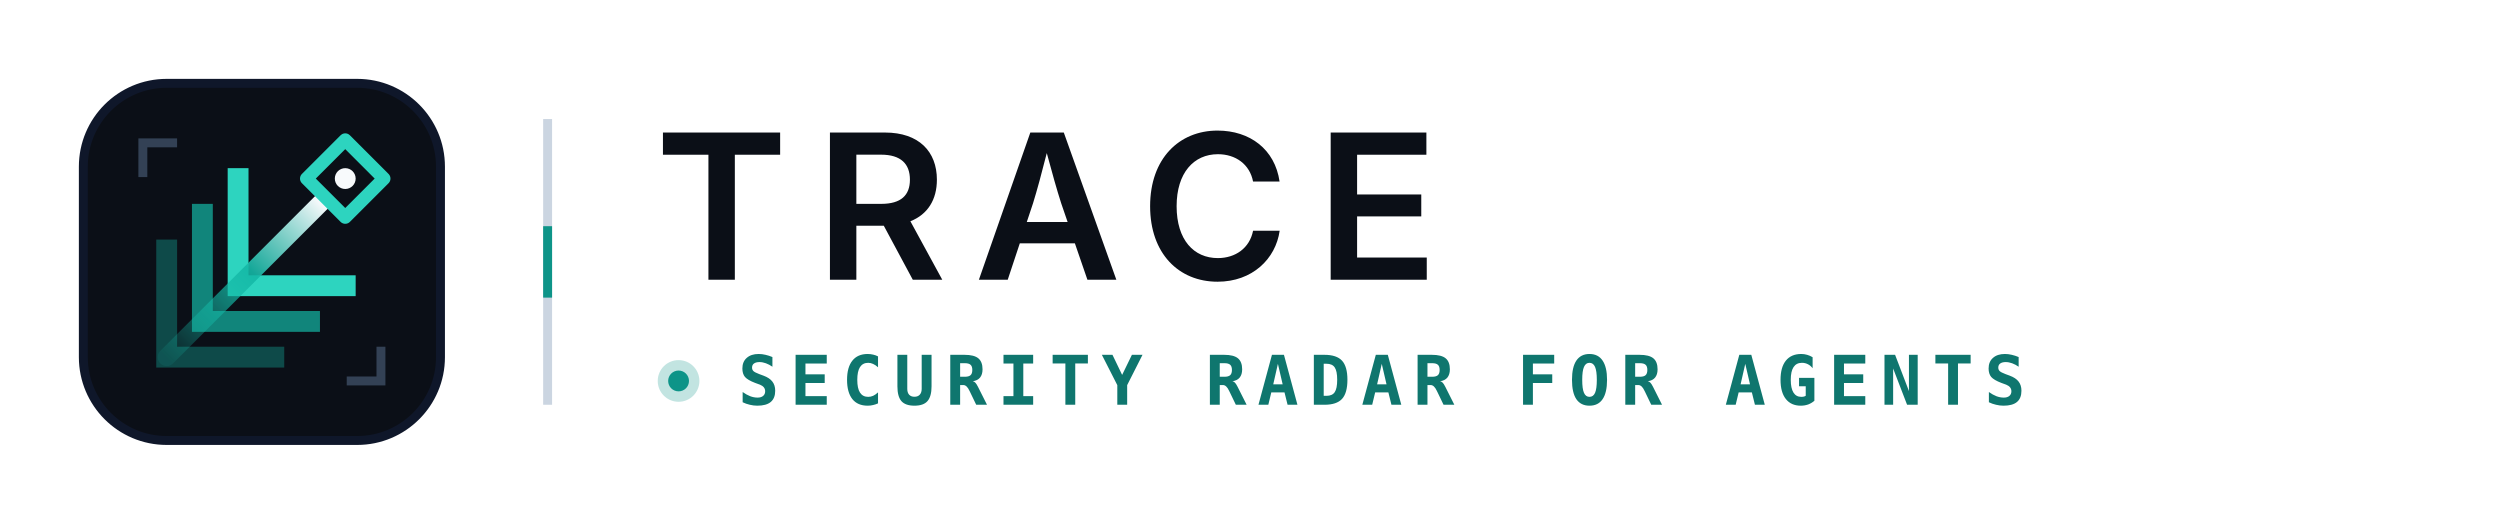
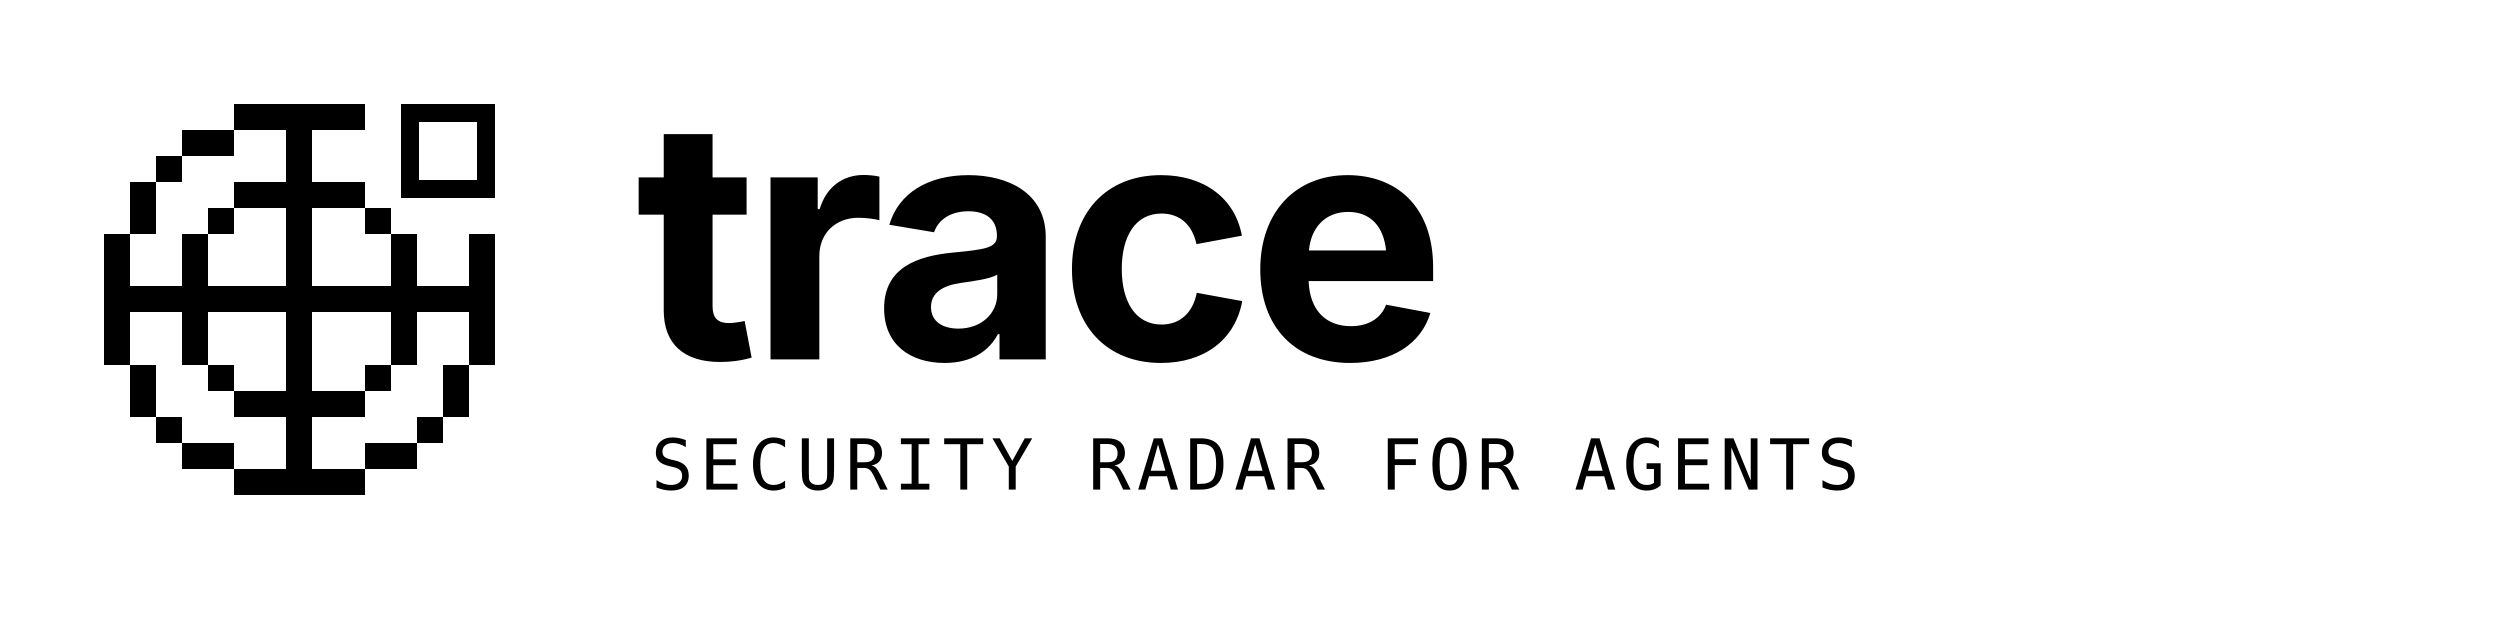
- <svg xmlns="http://www.w3.org/2000/svg" viewBox="0 0 420 88" width="420" height="88" fill="none">
-   <defs>
-     <linearGradient id="beam-light" x1="16" y1="48" x2="42" y2="22" gradientUnits="userSpaceOnUse">
-       <stop offset="0%" stop-color="#14B8A6" stop-opacity="0.1" />
-       <stop offset="55%" stop-color="#14B8A6" stop-opacity="0.9" />
-       <stop offset="100%" stop-color="#F8FAFC" stop-opacity="1" />
-     </linearGradient>
-   </defs>
-   <g transform="translate(12, 12)">
-     <rect x="2" y="2" width="60" height="60" rx="14" fill="#0B0F17" stroke="#0F172A" stroke-width="1.5" />
-     <path d="M12 17V12H17 M52 47V52H47" stroke="#334155" stroke-width="1.5" stroke-linecap="square" />
-     <path d="M16 30V48H34" stroke="#14B8A6" stroke-opacity="0.35" stroke-width="3.5" stroke-linecap="square" />
-     <path d="M22 24V42H40" stroke="#14B8A6" stroke-opacity="0.7" stroke-width="3.5" stroke-linecap="square" />
-     <path d="M28 18V36H46" stroke="#2DD4BF" stroke-width="3.5" stroke-linecap="square" />
-     <line x1="16" y1="48" x2="42" y2="22" stroke="url(#beam-light)" stroke-width="3" stroke-linecap="round" />
-     <polygon points="46,11.5 52.5,18 46,24.5 39.5,18" fill="#0B0F17" stroke="#2DD4BF" stroke-width="2.2" stroke-linejoin="round" />
-     <circle cx="46" cy="18" r="1.75" fill="#F8FAFC" />
+ <svg xmlns="http://www.w3.org/2000/svg" viewBox="0 0 480 120" width="480" height="120" fill="none">
+   <g transform="translate(10, 10)" fill="#000000" shape-rendering="crispEdges">
+     <rect x="45" y="10" width="5" height="75" />
+     <rect x="10" y="45" width="75" height="5" />
+     <rect x="35" y="10" width="25" height="5" />
+     <rect x="35" y="80" width="25" height="5" />
+     <rect x="10" y="35" width="5" height="25" />
+     <rect x="80" y="35" width="5" height="25" />
+     <rect x="25" y="15" width="10" height="5" />
+     <rect x="20" y="20" width="5" height="5" />
+     <rect x="15" y="25" width="5" height="10" />
+     <rect x="15" y="60" width="5" height="10" />
+     <rect x="20" y="70" width="5" height="5" />
+     <rect x="25" y="75" width="10" height="5" />
+     <rect x="60" y="75" width="10" height="5" />
+     <rect x="70" y="70" width="5" height="5" />
+     <rect x="75" y="60" width="5" height="10" />
+     <rect x="35" y="25" width="25" height="5" />
+     <rect x="35" y="65" width="25" height="5" />
+     <rect x="25" y="35" width="5" height="25" />
+     <rect x="65" y="35" width="5" height="25" />
+     <rect x="30" y="30" width="5" height="5" />
+     <rect x="60" y="30" width="5" height="5" />
+     <rect x="30" y="60" width="5" height="5" />
+     <rect x="60" y="60" width="5" height="5" />
+     <path fill-rule="evenodd" clip-rule="evenodd" d="M67 10H85V28H67V10ZM70.5 13.5V24.5H81.5V13.5H70.5Z" />
  </g>
-   <line x1="92" y1="20" x2="92" y2="68" stroke="#CBD5E1" stroke-width="1.5" />
-   <rect x="91.25" y="38" width="1.5" height="12" fill="#0D9488" />
-   <text x="110" y="47" fill="#0B0F17" font-family="Inter, -apple-system, BlinkMacSystemFont, 'Segoe UI', Roboto, Helvetica, Arial, sans-serif" font-size="34" font-weight="600" letter-spacing="4.5">TRACE</text>
-   <circle cx="114" cy="64" r="3.5" fill="#0D9488" fill-opacity="0.25" />
-   <circle cx="114" cy="64" r="1.75" fill="#0D9488" />
-   <text x="124" y="68" fill="#0F766E" font-family="'JetBrains Mono', ui-monospace, SFMono-Regular, Menlo, Monaco, Consolas, monospace" font-size="11.5" font-weight="600" letter-spacing="1.8">SECURITY RADAR FOR AGENTS</text>
+   <text x="122" y="69" font-family="Inter, -apple-system, BlinkMacSystemFont, Segoe UI, Helvetica, Arial, sans-serif" font-size="64" font-weight="700" letter-spacing="-1.5" fill="#000000">trace</text>
+   <text x="125" y="94" font-family="JetBrains Mono, ui-monospace, SFMono-Regular, Menlo, Consolas, monospace" font-size="13.5" font-weight="500" letter-spacing="1.2" fill="#000000">SECURITY RADAR FOR AGENTS</text>
</svg>
